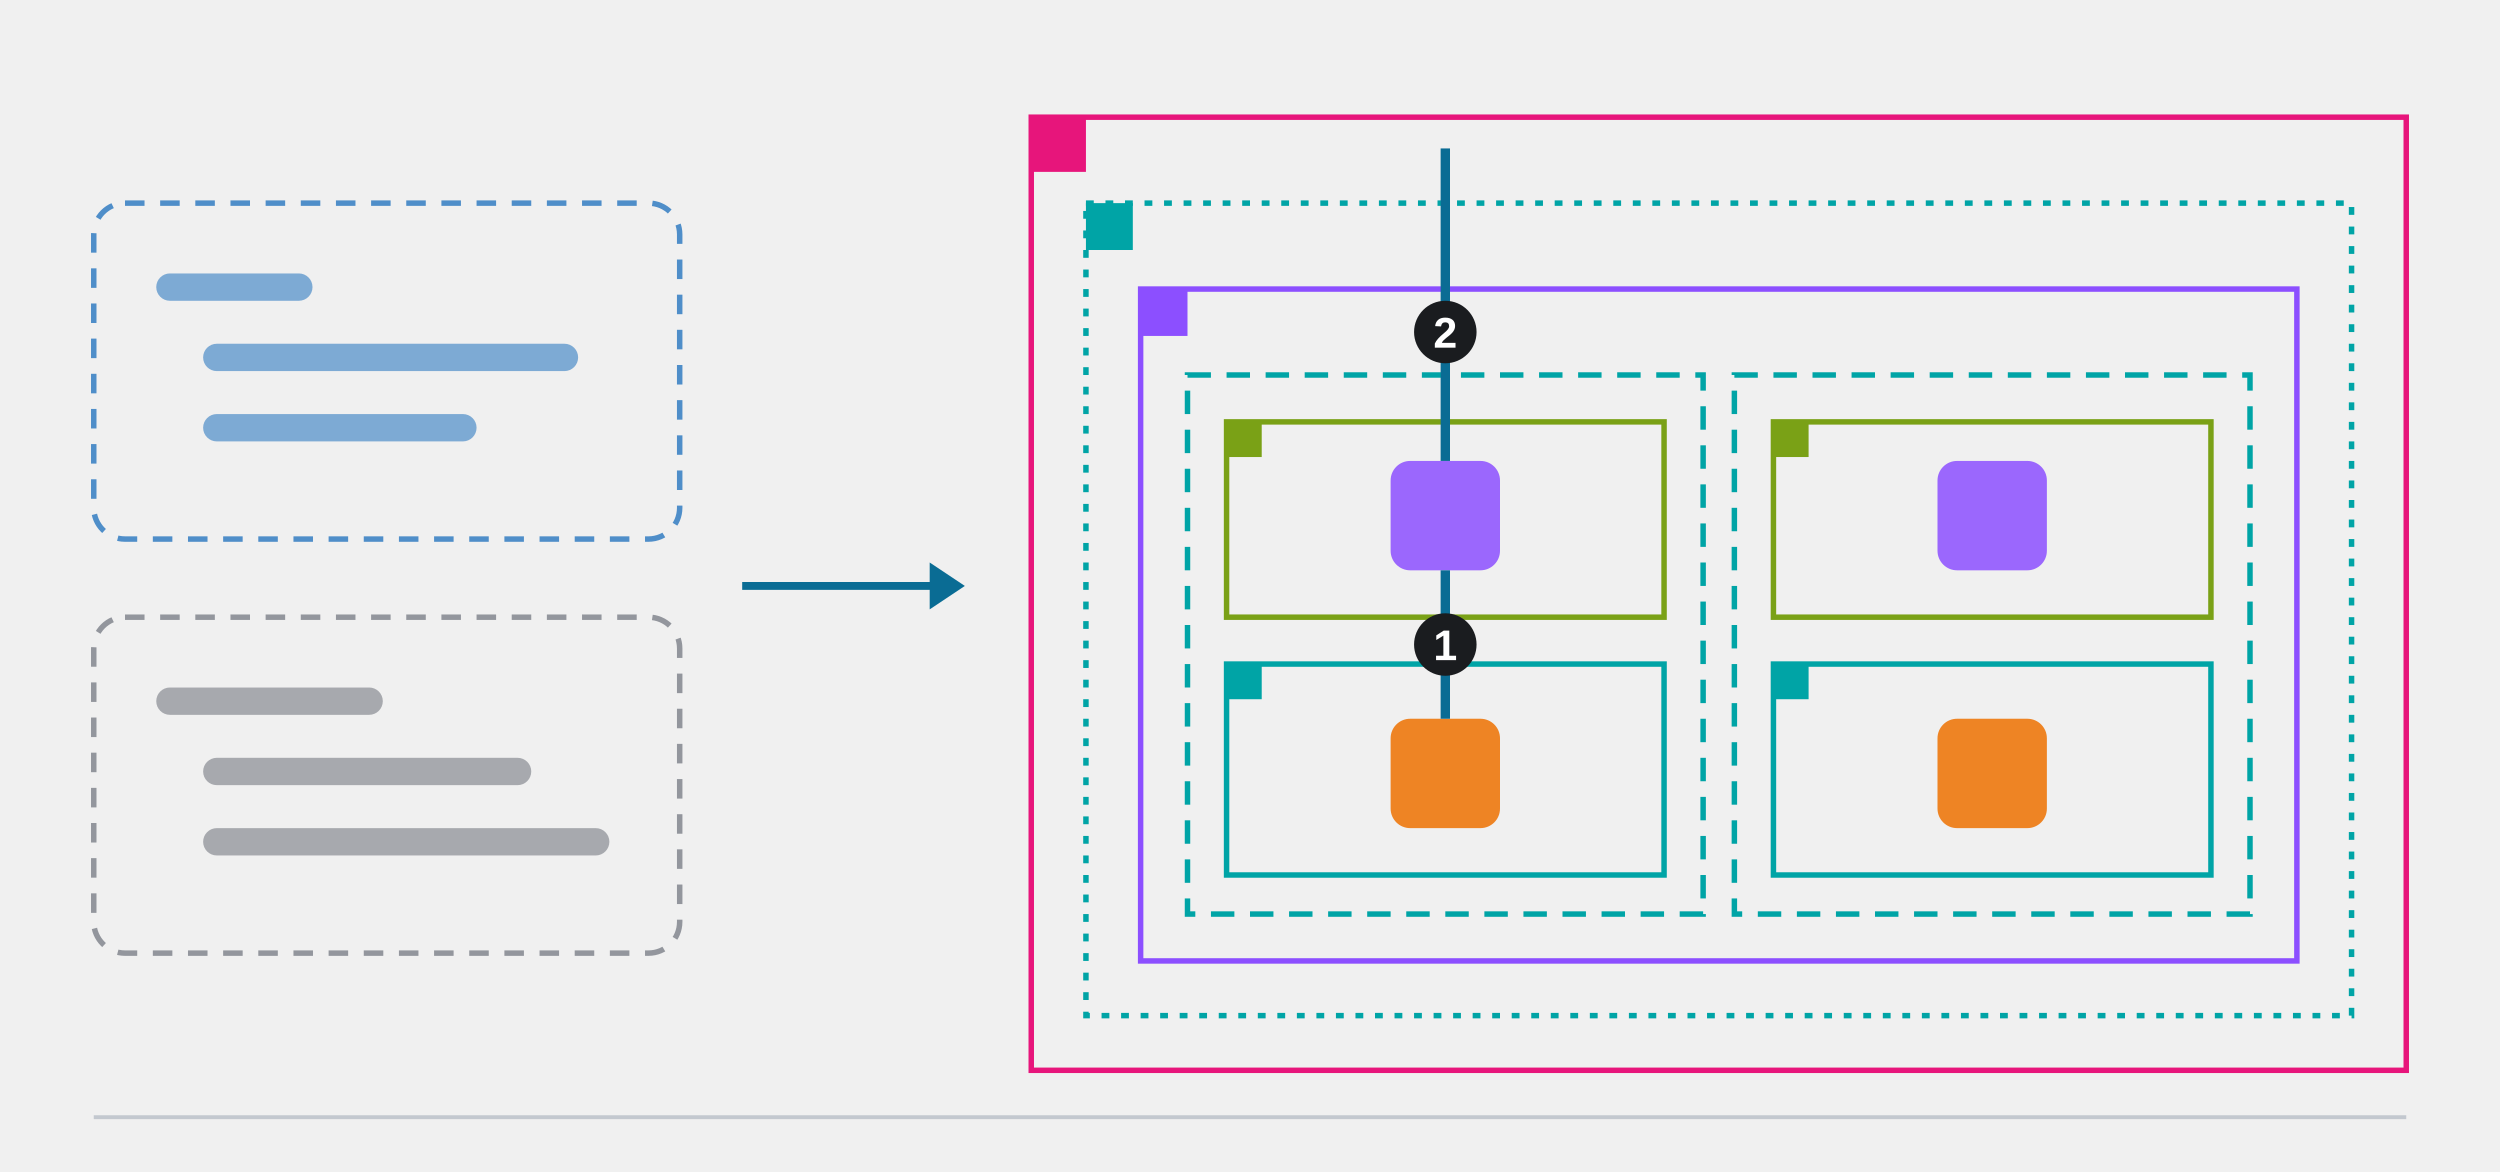
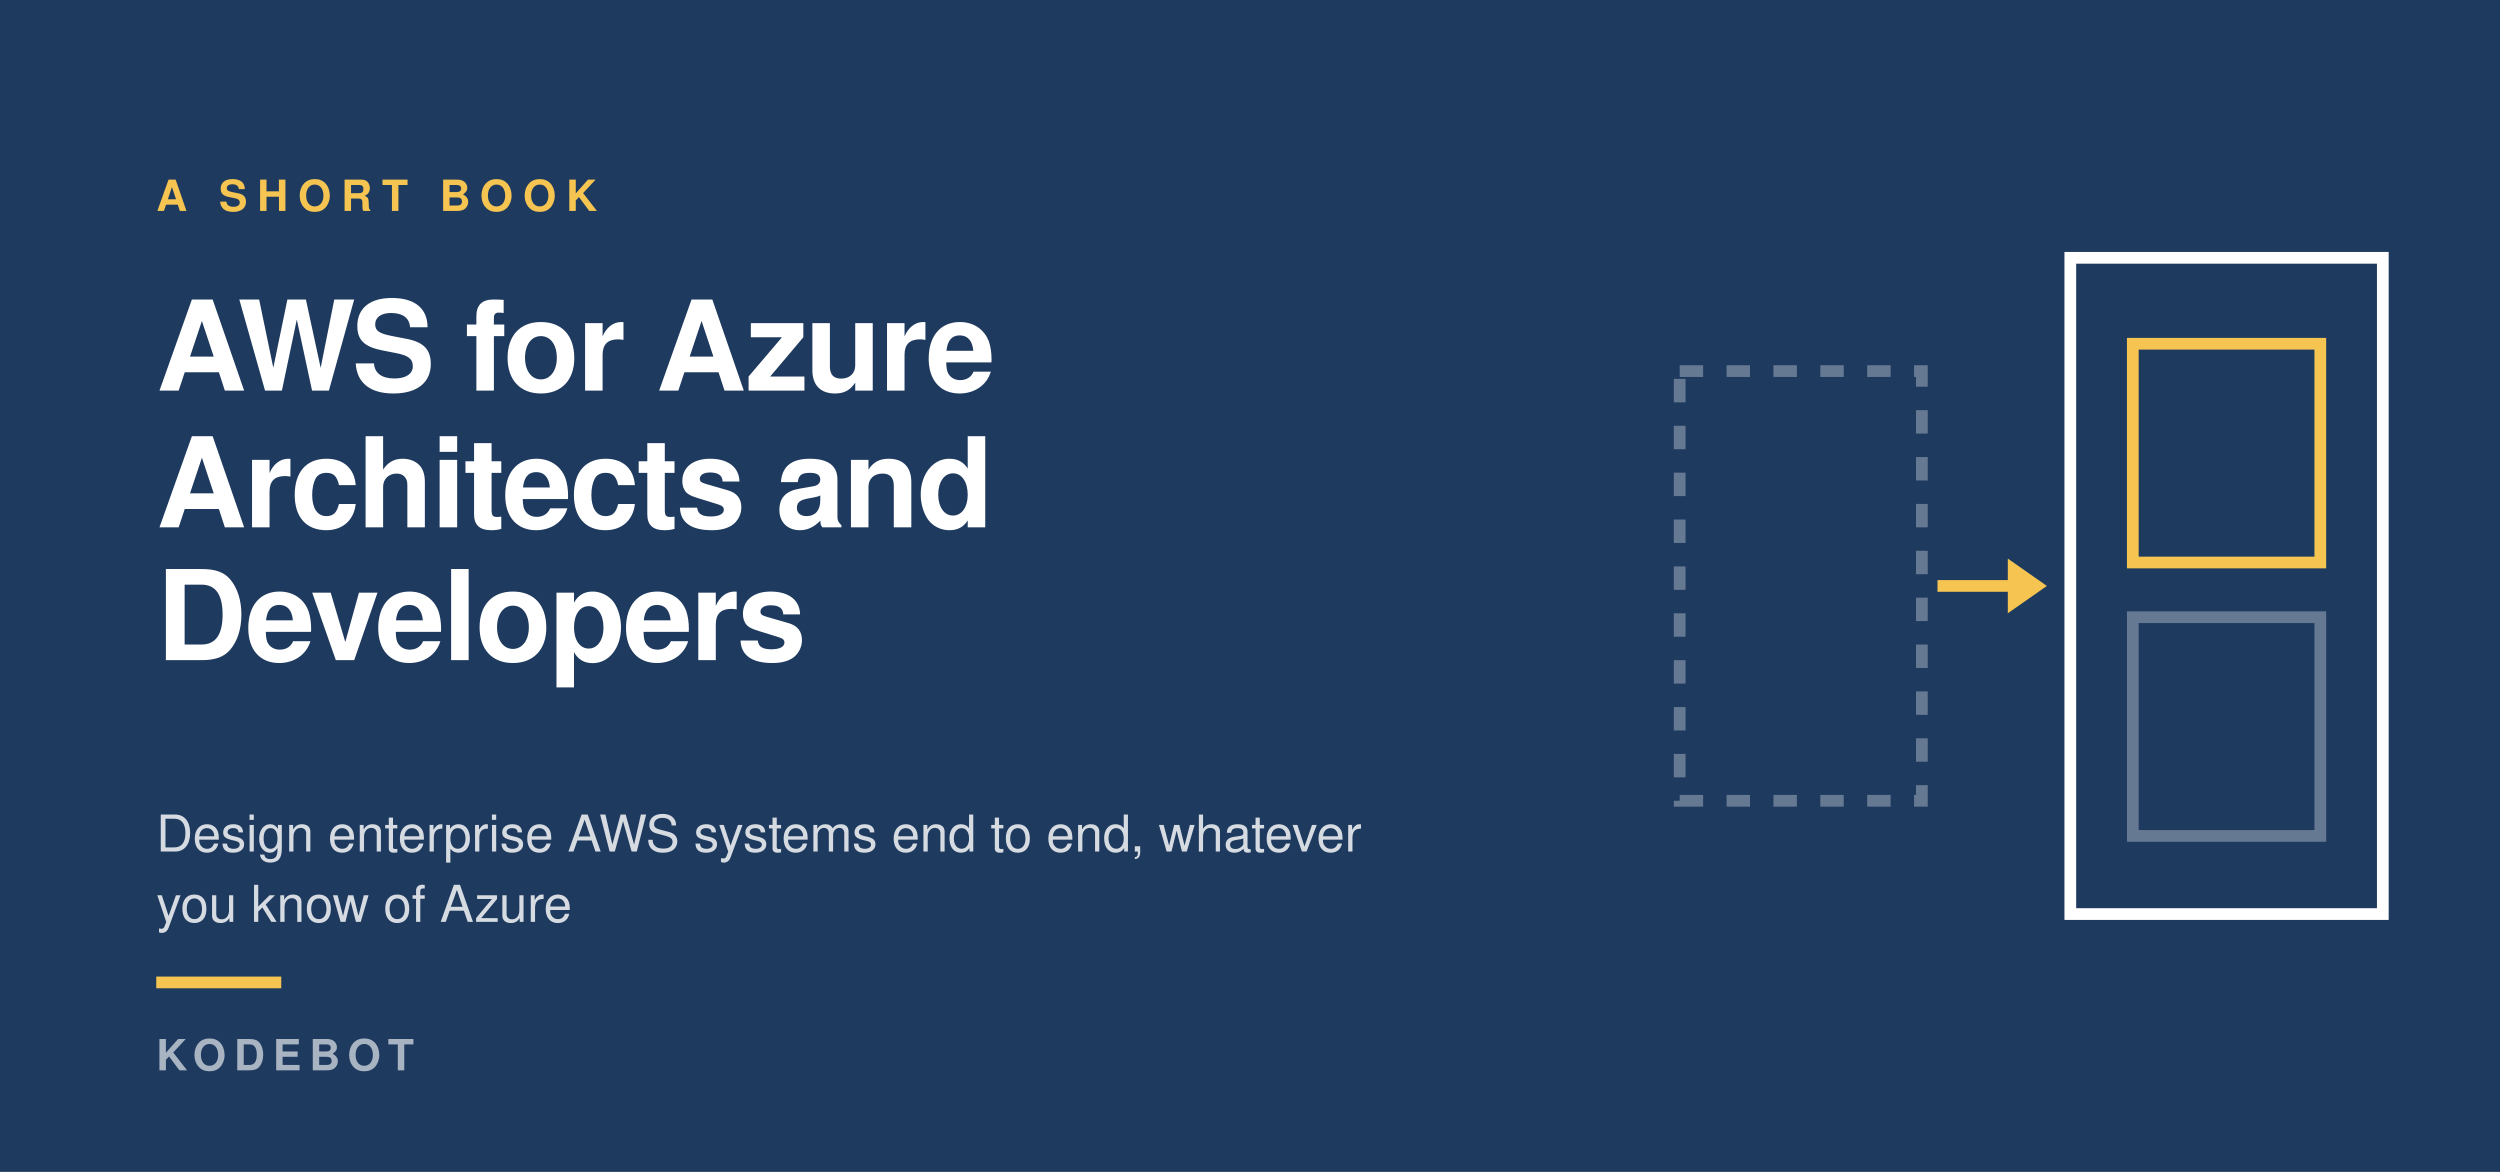
- <svg xmlns="http://www.w3.org/2000/svg" width="640" height="300" viewBox="0 0 640 300">
-   <g fill="none" stroke-dasharray="5 4" stroke-width="1.4">
-     <rect x="24" y="52" width="150" height="86" rx="8" stroke="#0a64b8" stroke-opacity=".7" />
-     <rect x="24" y="158" width="150" height="86" rx="8" stroke="#6b7079" stroke-opacity=".7" />
+ <svg xmlns="http://www.w3.org/2000/svg" viewBox="0 0 640 300" width="640" height="300" role="img" aria-label="AWS for Azure Architects and Developers">
+   <rect width="640" height="300" fill="#1E3A5F" />
+   <text x="40" y="54" font-family="'Helvetica Neue', Helvetica, Arial, sans-serif" font-size="11" font-weight="700" letter-spacing="2.5" fill="#F5C451">A SHORT BOOK</text>
+   <text x="40" y="100" font-family="'Helvetica Neue', Helvetica, Arial, sans-serif" font-size="32" font-weight="700" letter-spacing="-0.6" fill="#fff">AWS for Azure</text>
+   <text x="40" y="135" font-family="'Helvetica Neue', Helvetica, Arial, sans-serif" font-size="32" font-weight="700" letter-spacing="-0.6" fill="#fff">Architects and</text>
+   <text x="40" y="169" font-family="'Helvetica Neue', Helvetica, Arial, sans-serif" font-size="32" font-weight="700" letter-spacing="-0.6" fill="#fff">Developers</text>
+   <text x="40" y="218" font-family="'Helvetica Neue', Helvetica, Arial, sans-serif" font-size="13" fill="rgba(255,255,255,.82)">Design enterprise AWS systems end to end, whatever</text>
+   <text x="40" y="236" font-family="'Helvetica Neue', Helvetica, Arial, sans-serif" font-size="13" fill="rgba(255,255,255,.82)">you know of Azure</text>
+   <rect x="40" y="250" width="32" height="3" fill="#F5C451" />
+   <text x="40" y="274" font-family="'Helvetica Neue', Helvetica, Arial, sans-serif" font-size="11" font-weight="700" letter-spacing="2" fill="rgba(255,255,255,.62)">KODEBOT</text>
+   <g aria-hidden="true">
+     <rect x="430" y="95" width="62" height="110" fill="none" stroke="rgba(255,255,255,.32)" stroke-width="3" stroke-dasharray="6 6" />
+     <rect x="530" y="66" width="80" height="168" fill="none" stroke="#fff" stroke-width="3" />
+     <rect x="546" y="88" width="48" height="56" fill="none" stroke="#F5C451" stroke-width="3" />
+     <rect x="546" y="158" width="48" height="56" fill="none" stroke="rgba(255,255,255,.32)" stroke-width="3" />
+     <line x1="496" y1="150" x2="516" y2="150" stroke="#F5C451" stroke-width="3" />
+     <path d="M514 143 L524 150 L514 157 Z" fill="#F5C451" />
  </g>
-   <g fill="#0a64b8" fill-opacity=".5">
-     <rect x="40" y="70" width="40" height="7" rx="3.5" />
-     <rect x="52" y="88" width="96" height="7" rx="3.5" />
-     <rect x="52" y="106" width="70" height="7" rx="3.5" />
-   </g>
-   <g fill="#6b7079" fill-opacity=".55">
-     <rect x="40" y="176" width="58" height="7" rx="3.5" />
-     <rect x="52" y="194" width="84" height="7" rx="3.5" />
-     <rect x="52" y="212" width="104" height="7" rx="3.5" />
-   </g>
-   <path d="M190 150 C 212 150, 222 150, 242 150" stroke="#0a6c94" stroke-width="2" fill="none" />
-   <path d="M238 144 L247 150 L238 156 z" fill="#0a6c94" />
-   <g fill="none" stroke-width="1.4">
-     <rect x="264" y="30" width="352" height="244" stroke="#e7157b" />
-     <rect x="278" y="52" width="324" height="208" stroke="#00a4a6" stroke-dasharray="2 3" />
-     <rect x="292" y="74" width="296" height="172" stroke="#8c4fff" />
-     <rect x="304" y="96" width="132" height="138" stroke="#00a4a6" stroke-dasharray="6 4" />
-     <rect x="444" y="96" width="132" height="138" stroke="#00a4a6" stroke-dasharray="6 4" />
-     <rect x="314" y="108" width="112" height="50" stroke="#7aa116" />
-     <rect x="314" y="170" width="112" height="54" stroke="#00a4a6" />
-     <rect x="454" y="108" width="112" height="50" stroke="#7aa116" />
-     <rect x="454" y="170" width="112" height="54" stroke="#00a4a6" />
-   </g>
-   <rect x="264" y="30" width="14" height="14" fill="#e7157b" />
-   <rect x="278" y="52" width="12" height="12" fill="#00a4a6" />
-   <rect x="292" y="74" width="12" height="12" fill="#8c4fff" />
-   <rect x="314" y="108" width="9" height="9" fill="#7aa116" />
-   <rect x="454" y="108" width="9" height="9" fill="#7aa116" />
-   <rect x="314" y="170" width="9" height="9" fill="#00a4a6" />
-   <rect x="454" y="170" width="9" height="9" fill="#00a4a6" />
-   <g fill="#8c4fff" fill-opacity=".85">
-     <rect x="356" y="118" width="28" height="28" rx="5" />
-     <rect x="496" y="118" width="28" height="28" rx="5" />
-   </g>
-   <g fill="#ed7100" fill-opacity=".85">
-     <rect x="356" y="184" width="28" height="28" rx="5" />
-     <rect x="496" y="184" width="28" height="28" rx="5" />
-   </g>
-   <g fill="none" stroke="#0a6c94" stroke-width="2.4">
-     <path d="M370 184 L370 146" />
-     <path d="M370 118 L370 38" />
-   </g>
-   <g fill="#1a1c1f">
-     <circle cx="370" cy="165" r="8" />
-     <circle cx="370" cy="85" r="8" />
-   </g>
-   <g fill="#ffffff" font-family="Arial, Helvetica, sans-serif" font-size="11" font-weight="bold" text-anchor="middle">
-     <text x="370" y="169">1</text>
-     <text x="370" y="89">2</text>
-   </g>
-   <line x1="24" y1="286" x2="616" y2="286" stroke="#c3c8cf" stroke-width="1" />
</svg>
